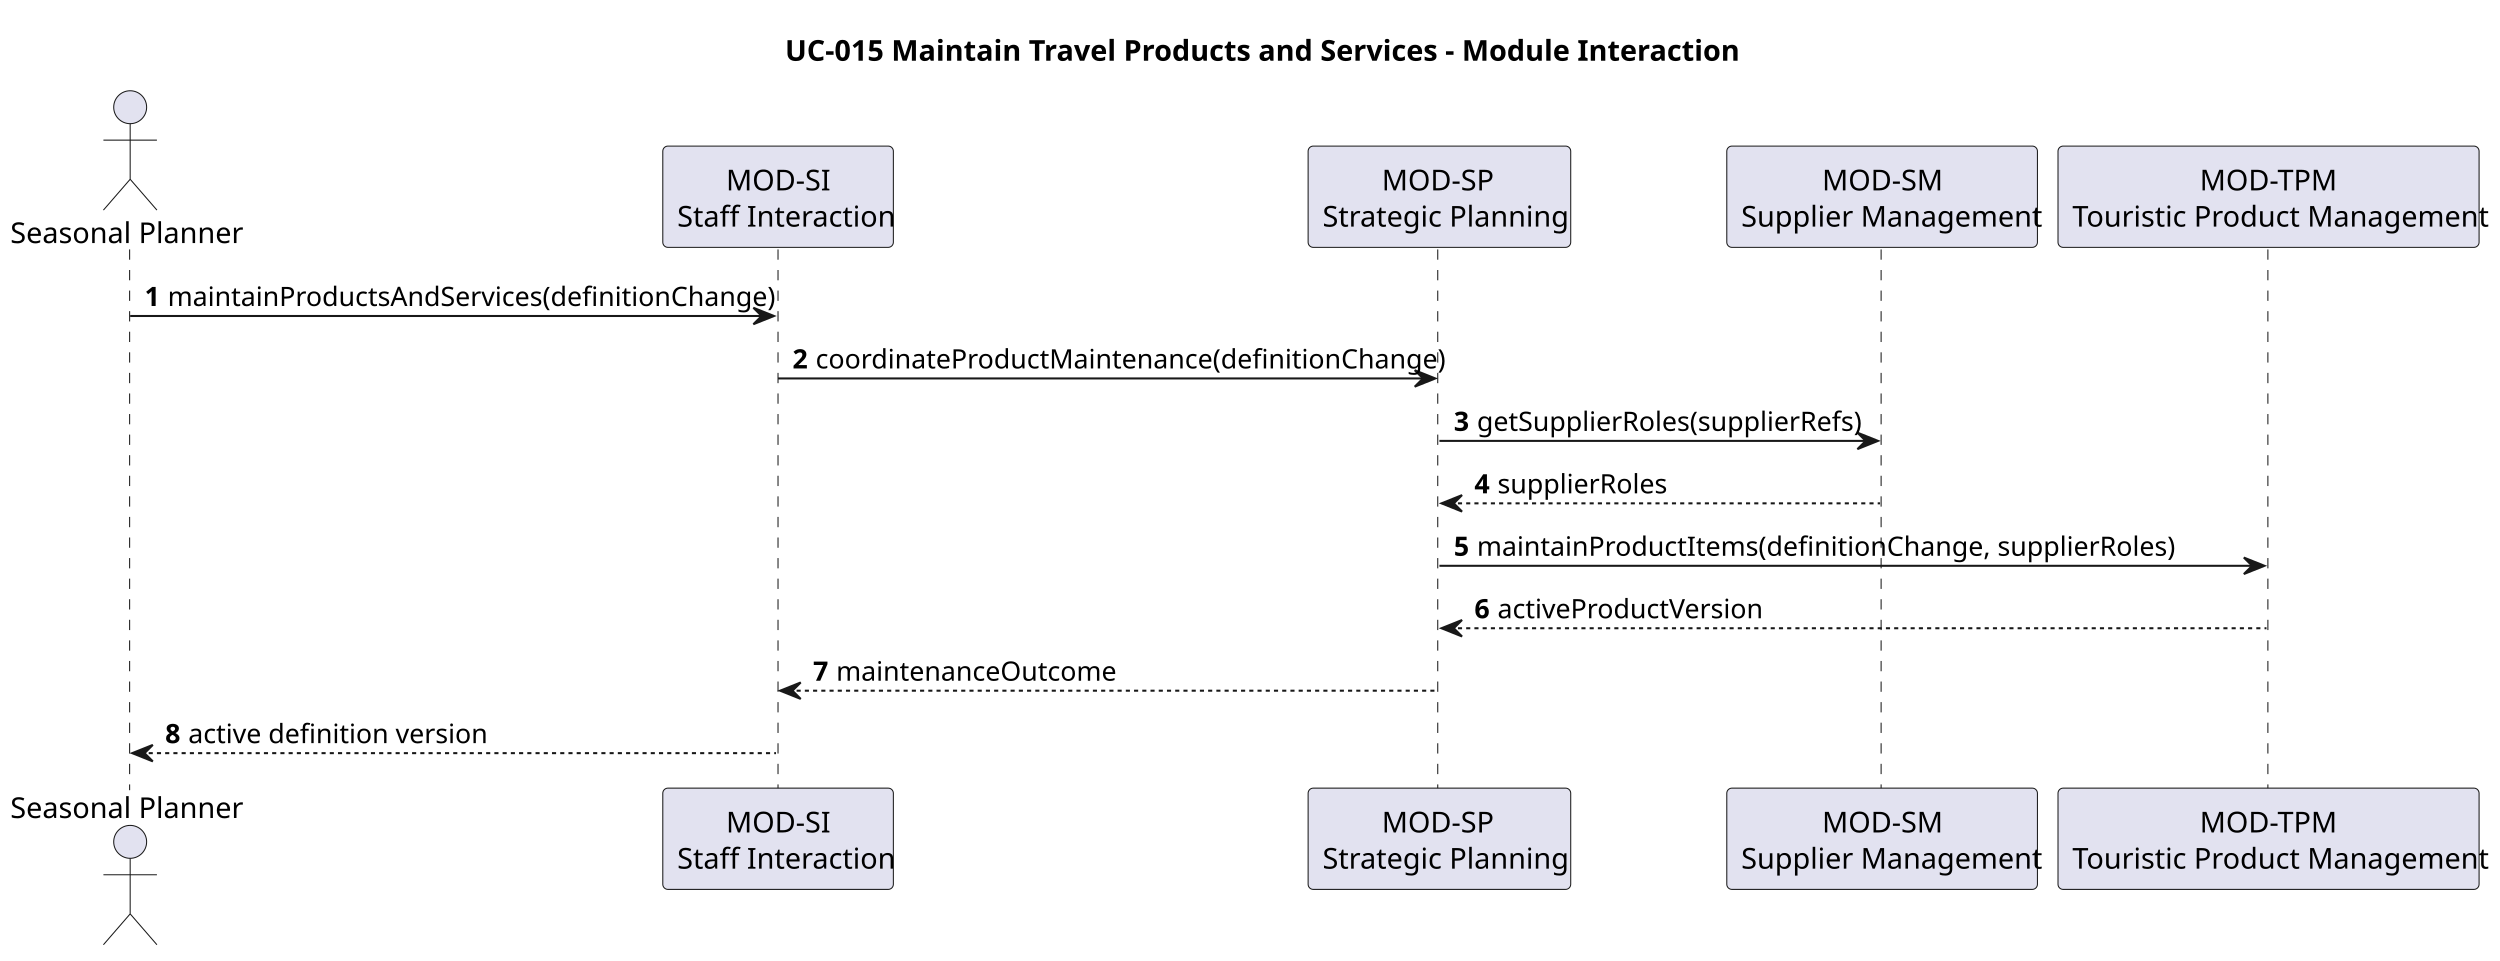
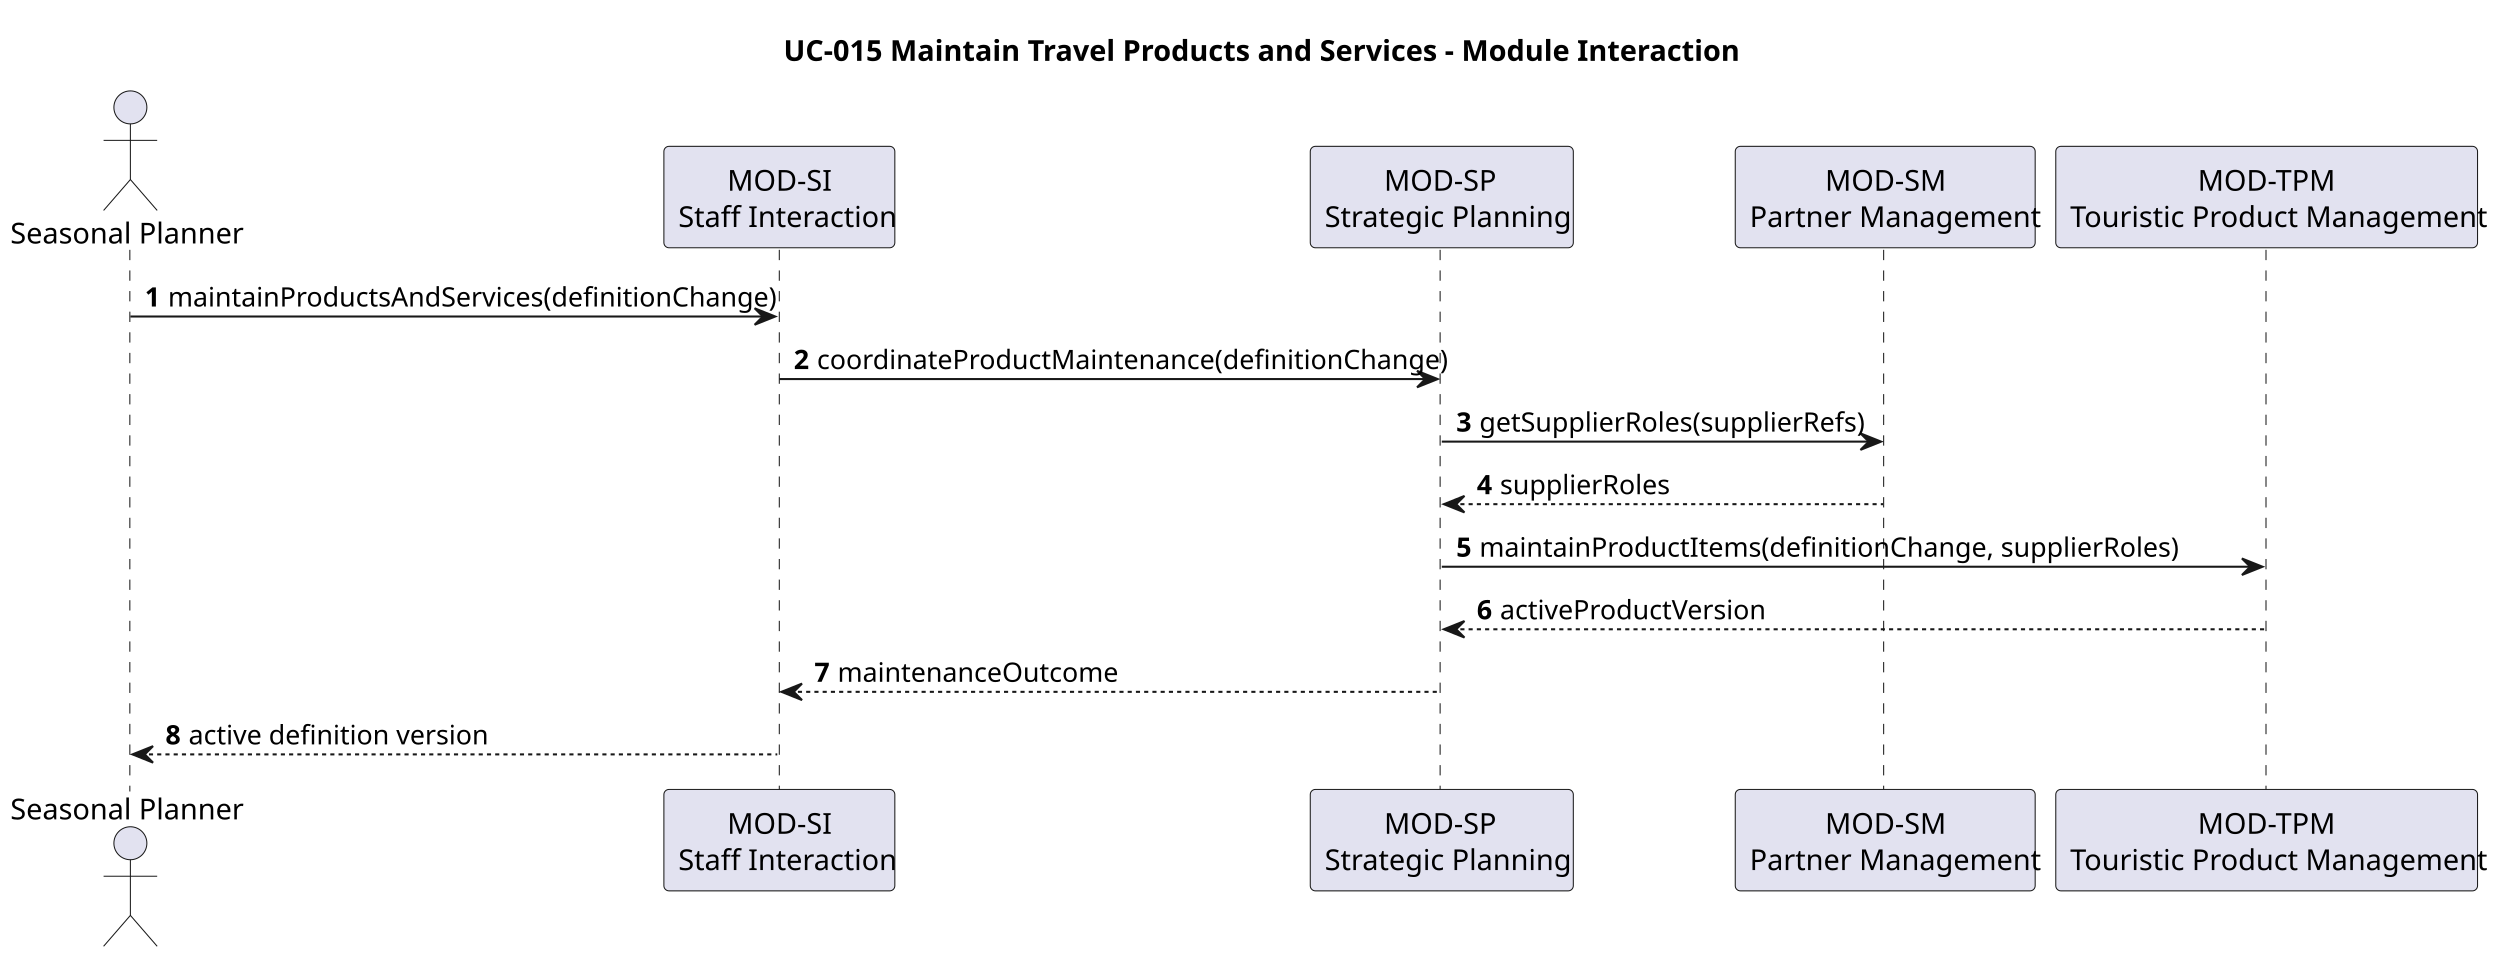
- <svg xmlns="http://www.w3.org/2000/svg" contentStyleType="text/css" data-diagram-type="SEQUENCE" height="467px" preserveAspectRatio="none" style="width:1215px;height:467px;background:#FFFFFF;" version="1.1" viewBox="0 0 1215 467" width="1215px" zoomAndPan="magnify">
+ <svg xmlns="http://www.w3.org/2000/svg" contentStyleType="text/css" data-diagram-type="SEQUENCE" height="467px" preserveAspectRatio="none" style="width:1213px;height:467px;background:#FFFFFF;" version="1.1" viewBox="0 0 1213 467" width="1213px" zoomAndPan="magnify">
  <defs />
  <g>
    <g class="title" data-source-line="1">
-       <text fill="#000000" font-family="sans-serif" font-size="14" font-weight="700" lengthAdjust="spacing" textLength="445.778" x="381.527" y="29.533">UC-015 Maintain Travel Products and Services - Module Interaction</text>
+       <text fill="#000000" font-family="sans-serif" font-size="14" font-weight="700" lengthAdjust="spacing" textLength="445.778" x="380.163" y="29.533">UC-015 Maintain Travel Products and Services - Module Interaction</text>
    </g>
    <g class="participant-lifeline" data-entity-uid="part1" data-qualified-name="Planner" data-source-line="3" id="part1-lifeline">
      <g>
        <rect fill="#000000" fill-opacity="0" height="262.812" width="8" x="59.262" y="121.219" />
        <line style="stroke:#181818;stroke-width:0.5;stroke-dasharray:5,5;" x1="63" x2="63" y1="121.219" y2="384.031" />
      </g>
    </g>
    <g class="participant-lifeline" data-entity-uid="part2" data-qualified-name="SI" data-source-line="4" id="part2-lifeline">
      <g>
        <rect fill="#000000" fill-opacity="0" height="262.812" width="8" x="374.144" y="121.219" />
        <line style="stroke:#181818;stroke-width:0.5;stroke-dasharray:5,5;" x1="378.117" x2="378.117" y1="121.219" y2="384.031" />
      </g>
    </g>
    <g class="participant-lifeline" data-entity-uid="part3" data-qualified-name="SP" data-source-line="5" id="part3-lifeline">
      <g>
        <rect fill="#000000" fill-opacity="0" height="262.812" width="8" x="695.558" y="121.219" />
        <line style="stroke:#181818;stroke-width:0.5;stroke-dasharray:5,5;" x1="698.745" x2="698.745" y1="121.219" y2="384.031" />
      </g>
    </g>
    <g class="participant-lifeline" data-entity-uid="part4" data-qualified-name="SM" data-source-line="6" id="part4-lifeline">
      <g>
        <rect fill="#000000" fill-opacity="0" height="262.812" width="8" x="910.706" y="121.219" />
-         <line style="stroke:#181818;stroke-width:0.5;stroke-dasharray:5,5;" x1="914.22" x2="914.22" y1="121.219" y2="384.031" />
+         <line style="stroke:#181818;stroke-width:0.5;stroke-dasharray:5,5;" x1="913.948" x2="913.948" y1="121.219" y2="384.031" />
      </g>
    </g>
    <g class="participant-lifeline" data-entity-uid="part5" data-qualified-name="TPM" data-source-line="7" id="part5-lifeline">
      <g>
-         <rect fill="#000000" fill-opacity="0" height="262.812" width="8" x="1098.512" y="121.219" />
-         <line style="stroke:#181818;stroke-width:0.5;stroke-dasharray:5,5;" x1="1102.192" x2="1102.192" y1="121.219" y2="384.031" />
+         <rect fill="#000000" fill-opacity="0" height="262.812" width="8" x="1095.785" y="121.219" />
+         <line style="stroke:#181818;stroke-width:0.5;stroke-dasharray:5,5;" x1="1099.464" x2="1099.464" y1="121.219" y2="384.031" />
      </g>
    </g>
    <g class="participant participant-head" data-entity-uid="part1" data-qualified-name="Planner" data-source-line="3" id="part1-head">
      <text fill="#000000" font-family="sans-serif" font-size="14" lengthAdjust="spacing" textLength="110.523" x="5" y="118.143">Seasonal Planner</text>
      <ellipse cx="63.262" cy="52.109" fill="#E2E2F0" rx="8" ry="8" style="stroke:#181818;stroke-width:0.5;" />
      <path d="M63.262,60.109 L63.262,87.109 M50.262,68.109 L76.262,68.109 M63.262,87.109 L50.262,102.109 M63.262,87.109 L76.262,102.109" fill="none" style="stroke:#181818;stroke-width:0.5;" />
    </g>
    <g class="participant participant-tail" data-entity-uid="part1" data-qualified-name="Planner" data-source-line="3" id="part1-tail">
      <text fill="#000000" font-family="sans-serif" font-size="14" lengthAdjust="spacing" textLength="110.523" x="5" y="397.565">Seasonal Planner</text>
      <ellipse cx="63.262" cy="409.141" fill="#E2E2F0" rx="8" ry="8" style="stroke:#181818;stroke-width:0.5;" />
      <path d="M63.262,417.141 L63.262,444.141 M50.262,425.141 L76.262,425.141 M63.262,444.141 L50.262,459.141 M63.262,444.141 L76.262,459.141" fill="none" style="stroke:#181818;stroke-width:0.5;" />
    </g>
    <g class="participant participant-head" data-entity-uid="part2" data-qualified-name="SI" data-source-line="4" id="part2-head">
      <rect fill="#E2E2F0" height="49.219" rx="2.5" ry="2.5" style="stroke:#181818;stroke-width:0.5;" width="112.055" x="322.117" y="71" />
      <text fill="#000000" font-family="sans-serif" font-size="14" lengthAdjust="spacing" textLength="50.552" x="352.868" y="92.533">MOD-SI</text>
      <text fill="#000000" font-family="sans-serif" font-size="14" lengthAdjust="spacing" textLength="98.055" x="329.117" y="110.143">Staff Interaction</text>
    </g>
    <g class="participant participant-tail" data-entity-uid="part2" data-qualified-name="SI" data-source-line="4" id="part2-tail">
      <rect fill="#E2E2F0" height="49.219" rx="2.5" ry="2.5" style="stroke:#181818;stroke-width:0.5;" width="112.055" x="322.117" y="383.031" />
      <text fill="#000000" font-family="sans-serif" font-size="14" lengthAdjust="spacing" textLength="50.552" x="352.868" y="404.565">MOD-SI</text>
      <text fill="#000000" font-family="sans-serif" font-size="14" lengthAdjust="spacing" textLength="98.055" x="329.117" y="422.174">Staff Interaction</text>
    </g>
    <g class="participant participant-head" data-entity-uid="part3" data-qualified-name="SP" data-source-line="5" id="part3-head">
      <rect fill="#E2E2F0" height="49.219" rx="2.5" ry="2.5" style="stroke:#181818;stroke-width:0.5;" width="127.627" x="635.745" y="71" />
      <text fill="#000000" font-family="sans-serif" font-size="14" lengthAdjust="spacing" textLength="56" x="671.558" y="92.533">MOD-SP</text>
      <text fill="#000000" font-family="sans-serif" font-size="14" lengthAdjust="spacing" textLength="113.627" x="642.745" y="110.143">Strategic Planning</text>
    </g>
    <g class="participant participant-tail" data-entity-uid="part3" data-qualified-name="SP" data-source-line="5" id="part3-tail">
      <rect fill="#E2E2F0" height="49.219" rx="2.5" ry="2.5" style="stroke:#181818;stroke-width:0.5;" width="127.627" x="635.745" y="383.031" />
      <text fill="#000000" font-family="sans-serif" font-size="14" lengthAdjust="spacing" textLength="56" x="671.558" y="404.565">MOD-SP</text>
      <text fill="#000000" font-family="sans-serif" font-size="14" lengthAdjust="spacing" textLength="113.627" x="642.745" y="422.174">Strategic Planning</text>
    </g>
    <g class="participant participant-head" data-entity-uid="part4" data-qualified-name="SM" data-source-line="6" id="part4-head">
-       <rect fill="#E2E2F0" height="49.219" rx="2.5" ry="2.5" style="stroke:#181818;stroke-width:0.5;" width="150.972" x="839.22" y="71" />
+       <rect fill="#E2E2F0" height="49.219" rx="2.5" ry="2.5" style="stroke:#181818;stroke-width:0.5;" width="145.517" x="841.948" y="71" />
      <text fill="#000000" font-family="sans-serif" font-size="14" lengthAdjust="spacing" textLength="58.324" x="885.544" y="92.533">MOD-SM</text>
-       <text fill="#000000" font-family="sans-serif" font-size="14" lengthAdjust="spacing" textLength="136.972" x="846.22" y="110.143">Supplier Management</text>
+       <text fill="#000000" font-family="sans-serif" font-size="14" lengthAdjust="spacing" textLength="131.517" x="848.948" y="110.143">Partner Management</text>
    </g>
    <g class="participant participant-tail" data-entity-uid="part4" data-qualified-name="SM" data-source-line="6" id="part4-tail">
-       <rect fill="#E2E2F0" height="49.219" rx="2.5" ry="2.5" style="stroke:#181818;stroke-width:0.5;" width="150.972" x="839.22" y="383.031" />
+       <rect fill="#E2E2F0" height="49.219" rx="2.5" ry="2.5" style="stroke:#181818;stroke-width:0.5;" width="145.517" x="841.948" y="383.031" />
      <text fill="#000000" font-family="sans-serif" font-size="14" lengthAdjust="spacing" textLength="58.324" x="885.544" y="404.565">MOD-SM</text>
-       <text fill="#000000" font-family="sans-serif" font-size="14" lengthAdjust="spacing" textLength="136.972" x="846.22" y="422.174">Supplier Management</text>
+       <text fill="#000000" font-family="sans-serif" font-size="14" lengthAdjust="spacing" textLength="131.517" x="848.948" y="422.174">Partner Management</text>
    </g>
    <g class="participant participant-head" data-entity-uid="part5" data-qualified-name="TPM" data-source-line="7" id="part5-head">
-       <rect fill="#E2E2F0" height="49.219" rx="2.5" ry="2.5" style="stroke:#181818;stroke-width:0.5;" width="204.641" x="1000.192" y="71" />
-       <text fill="#000000" font-family="sans-serif" font-size="14" lengthAdjust="spacing" textLength="66.876" x="1069.074" y="92.533">MOD-TPM</text>
-       <text fill="#000000" font-family="sans-serif" font-size="14" lengthAdjust="spacing" textLength="190.641" x="1007.192" y="110.143">Touristic Product Management</text>
+       <rect fill="#E2E2F0" height="49.219" rx="2.5" ry="2.5" style="stroke:#181818;stroke-width:0.5;" width="204.641" x="997.464" y="71" />
+       <text fill="#000000" font-family="sans-serif" font-size="14" lengthAdjust="spacing" textLength="66.876" x="1066.347" y="92.533">MOD-TPM</text>
+       <text fill="#000000" font-family="sans-serif" font-size="14" lengthAdjust="spacing" textLength="190.641" x="1004.464" y="110.143">Touristic Product Management</text>
    </g>
    <g class="participant participant-tail" data-entity-uid="part5" data-qualified-name="TPM" data-source-line="7" id="part5-tail">
-       <rect fill="#E2E2F0" height="49.219" rx="2.5" ry="2.5" style="stroke:#181818;stroke-width:0.5;" width="204.641" x="1000.192" y="383.031" />
-       <text fill="#000000" font-family="sans-serif" font-size="14" lengthAdjust="spacing" textLength="66.876" x="1069.074" y="404.565">MOD-TPM</text>
-       <text fill="#000000" font-family="sans-serif" font-size="14" lengthAdjust="spacing" textLength="190.641" x="1007.192" y="422.174">Touristic Product Management</text>
+       <rect fill="#E2E2F0" height="49.219" rx="2.5" ry="2.5" style="stroke:#181818;stroke-width:0.5;" width="204.641" x="997.464" y="383.031" />
+       <text fill="#000000" font-family="sans-serif" font-size="14" lengthAdjust="spacing" textLength="66.876" x="1066.347" y="404.565">MOD-TPM</text>
+       <text fill="#000000" font-family="sans-serif" font-size="14" lengthAdjust="spacing" textLength="190.641" x="1004.464" y="422.174">Touristic Product Management</text>
    </g>
    <g class="message" data-entity-1="part1" data-entity-2="part2" data-source-line="9" id="msg1">
      <polygon fill="#181818" points="366.144,149.57,376.144,153.57,366.144,157.57,370.144,153.57" style="stroke:#181818;stroke-width:1;" />
      <line style="stroke:#181818;stroke-width:1;" x1="63.262" x2="372.144" y1="153.57" y2="153.57" />
      <text fill="#000000" font-family="sans-serif" font-size="13" font-weight="700" lengthAdjust="spacing" textLength="7.23" x="70.262" y="148.714">1</text>
      <text fill="#000000" font-family="sans-serif" font-size="13" lengthAdjust="spacing" textLength="279.652" x="81.492" y="148.714">maintainProductsAndServices(definitionChange)</text>
    </g>
    <g class="message" data-entity-1="part2" data-entity-2="part3" data-source-line="10" id="msg2">
      <polygon fill="#181818" points="687.558,179.922,697.558,183.922,687.558,187.922,691.558,183.922" style="stroke:#181818;stroke-width:1;" />
      <line style="stroke:#181818;stroke-width:1;" x1="378.144" x2="693.558" y1="183.922" y2="183.922" />
      <text fill="#000000" font-family="sans-serif" font-size="13" font-weight="700" lengthAdjust="spacing" textLength="7.23" x="385.144" y="179.065">2</text>
      <text fill="#000000" font-family="sans-serif" font-size="13" lengthAdjust="spacing" textLength="286.184" x="396.374" y="179.065">coordinateProductMaintenance(definitionChange)</text>
    </g>
    <g class="message" data-entity-1="part3" data-entity-2="part4" data-source-line="11" id="msg3">
      <polygon fill="#181818" points="902.706,210.273,912.706,214.273,902.706,218.273,906.706,214.273" style="stroke:#181818;stroke-width:1;" />
      <line style="stroke:#181818;stroke-width:1;" x1="699.558" x2="908.706" y1="214.273" y2="214.273" />
      <text fill="#000000" font-family="sans-serif" font-size="13" font-weight="700" lengthAdjust="spacing" textLength="7.23" x="706.558" y="209.417">3</text>
      <text fill="#000000" font-family="sans-serif" font-size="13" lengthAdjust="spacing" textLength="179.918" x="717.788" y="209.417">getSupplierRoles(supplierRefs)</text>
    </g>
    <g class="message" data-entity-1="part4" data-entity-2="part3" data-source-line="12" id="msg4">
      <polygon fill="#181818" points="710.558,240.625,700.558,244.625,710.558,248.625,706.558,244.625" style="stroke:#181818;stroke-width:1;" />
      <line style="stroke:#181818;stroke-width:1;stroke-dasharray:2,2;" x1="704.558" x2="913.706" y1="244.625" y2="244.625" />
      <text fill="#000000" font-family="sans-serif" font-size="13" font-weight="700" lengthAdjust="spacing" textLength="7.23" x="716.558" y="239.769">4</text>
      <text fill="#000000" font-family="sans-serif" font-size="13" lengthAdjust="spacing" textLength="78.762" x="727.788" y="239.769">supplierRoles</text>
    </g>
    <g class="message" data-entity-1="part3" data-entity-2="part5" data-source-line="13" id="msg5">
-       <polygon fill="#181818" points="1090.512,270.977,1100.512,274.977,1090.512,278.977,1094.512,274.977" style="stroke:#181818;stroke-width:1;" />
-       <line style="stroke:#181818;stroke-width:1;" x1="699.558" x2="1096.512" y1="274.977" y2="274.977" />
+       <polygon fill="#181818" points="1087.785,270.977,1097.785,274.977,1087.785,278.977,1091.785,274.977" style="stroke:#181818;stroke-width:1;" />
+       <line style="stroke:#181818;stroke-width:1;" x1="699.558" x2="1093.785" y1="274.977" y2="274.977" />
      <text fill="#000000" font-family="sans-serif" font-size="13" font-weight="700" lengthAdjust="spacing" textLength="7.23" x="706.558" y="270.12">5</text>
      <text fill="#000000" font-family="sans-serif" font-size="13" lengthAdjust="spacing" textLength="317.941" x="717.788" y="270.12">maintainProductItems(definitionChange, supplierRoles)</text>
    </g>
    <g class="message" data-entity-1="part5" data-entity-2="part3" data-source-line="14" id="msg6">
      <polygon fill="#181818" points="710.558,301.328,700.558,305.328,710.558,309.328,706.558,305.328" style="stroke:#181818;stroke-width:1;" />
-       <line style="stroke:#181818;stroke-width:1;stroke-dasharray:2,2;" x1="704.558" x2="1101.512" y1="305.328" y2="305.328" />
+       <line style="stroke:#181818;stroke-width:1;stroke-dasharray:2,2;" x1="704.558" x2="1098.785" y1="305.328" y2="305.328" />
      <text fill="#000000" font-family="sans-serif" font-size="13" font-weight="700" lengthAdjust="spacing" textLength="7.23" x="716.558" y="300.472">6</text>
      <text fill="#000000" font-family="sans-serif" font-size="13" lengthAdjust="spacing" textLength="122.84" x="727.788" y="300.472">activeProductVersion</text>
    </g>
    <g class="message" data-entity-1="part3" data-entity-2="part2" data-source-line="15" id="msg7">
      <polygon fill="#181818" points="389.144,331.68,379.144,335.68,389.144,339.68,385.144,335.68" style="stroke:#181818;stroke-width:1;" />
      <line style="stroke:#181818;stroke-width:1;stroke-dasharray:2,2;" x1="383.144" x2="698.558" y1="335.68" y2="335.68" />
      <text fill="#000000" font-family="sans-serif" font-size="13" font-weight="700" lengthAdjust="spacing" textLength="7.23" x="395.144" y="330.823">7</text>
      <text fill="#000000" font-family="sans-serif" font-size="13" lengthAdjust="spacing" textLength="127.182" x="406.374" y="330.823">maintenanceOutcome</text>
    </g>
    <g class="message" data-entity-1="part2" data-entity-2="part1" data-source-line="16" id="msg8">
      <polygon fill="#181818" points="74.262,362.031,64.262,366.031,74.262,370.031,70.262,366.031" style="stroke:#181818;stroke-width:1;" />
      <line style="stroke:#181818;stroke-width:1;stroke-dasharray:2,2;" x1="68.262" x2="377.144" y1="366.031" y2="366.031" />
      <text fill="#000000" font-family="sans-serif" font-size="13" font-weight="700" lengthAdjust="spacing" textLength="7.23" x="80.262" y="361.175">8</text>
      <text fill="#000000" font-family="sans-serif" font-size="13" lengthAdjust="spacing" textLength="135.129" x="91.492" y="361.175">active definition version</text>
    </g>
  </g>
</svg>
